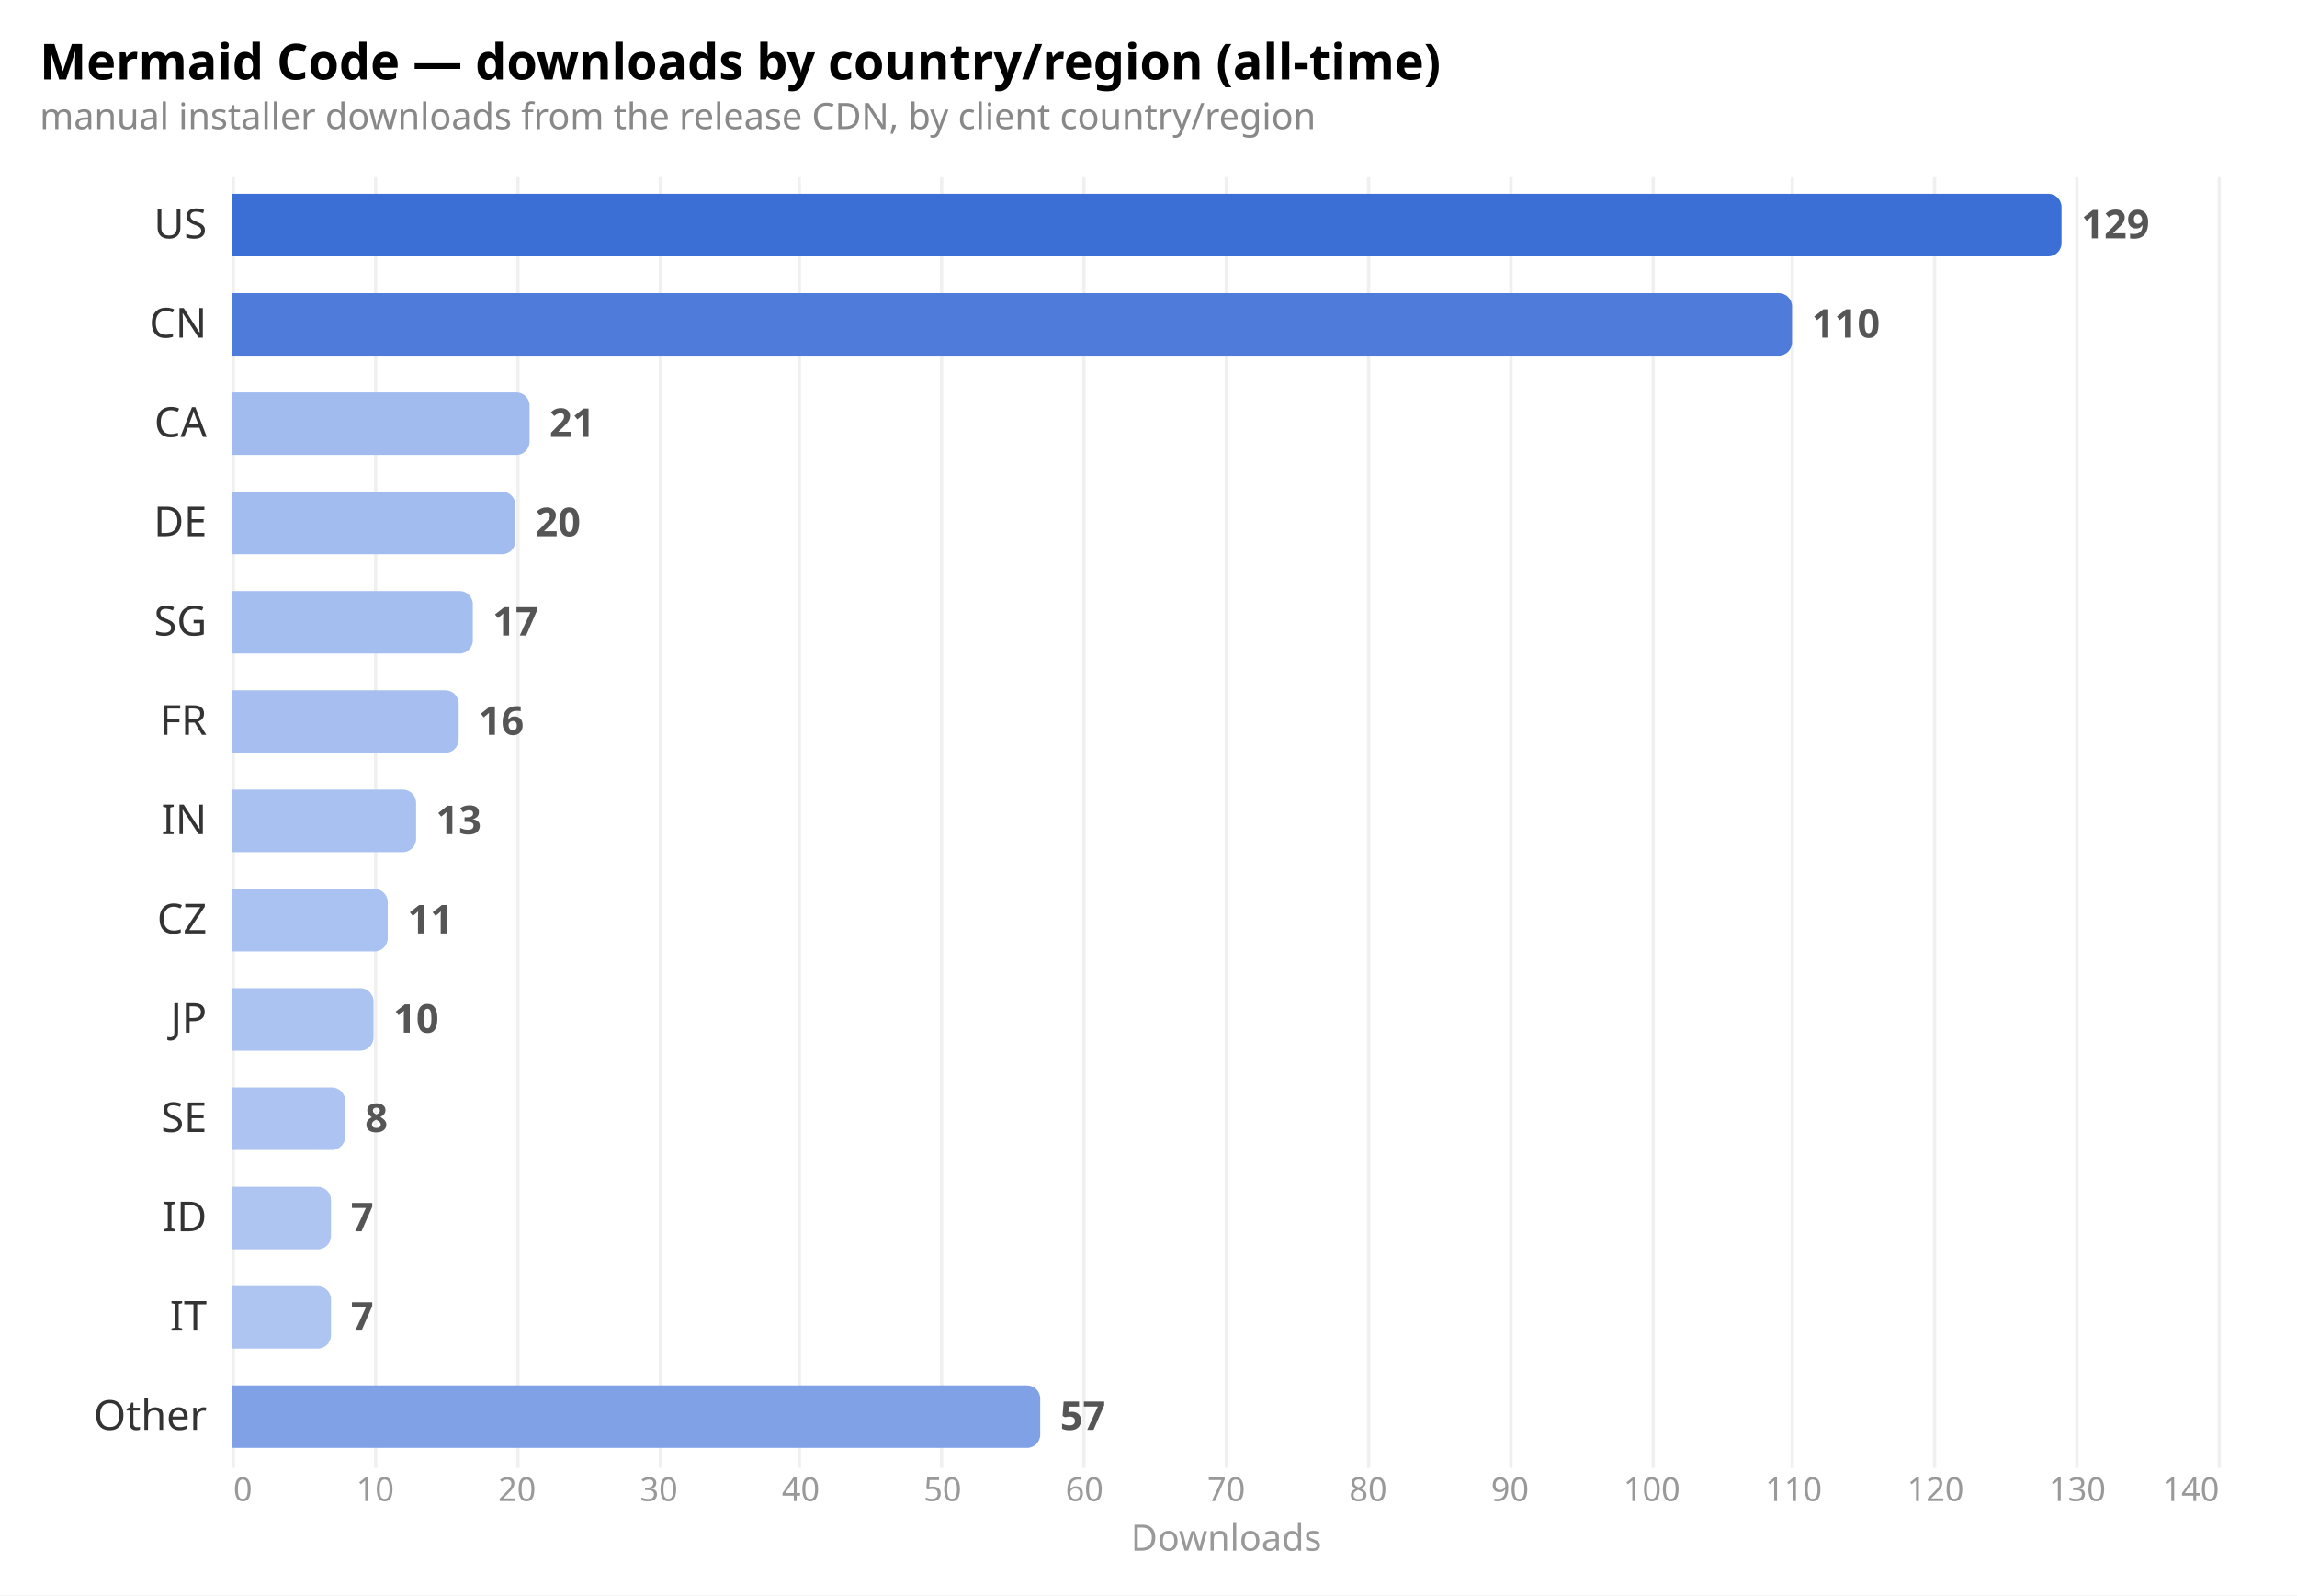
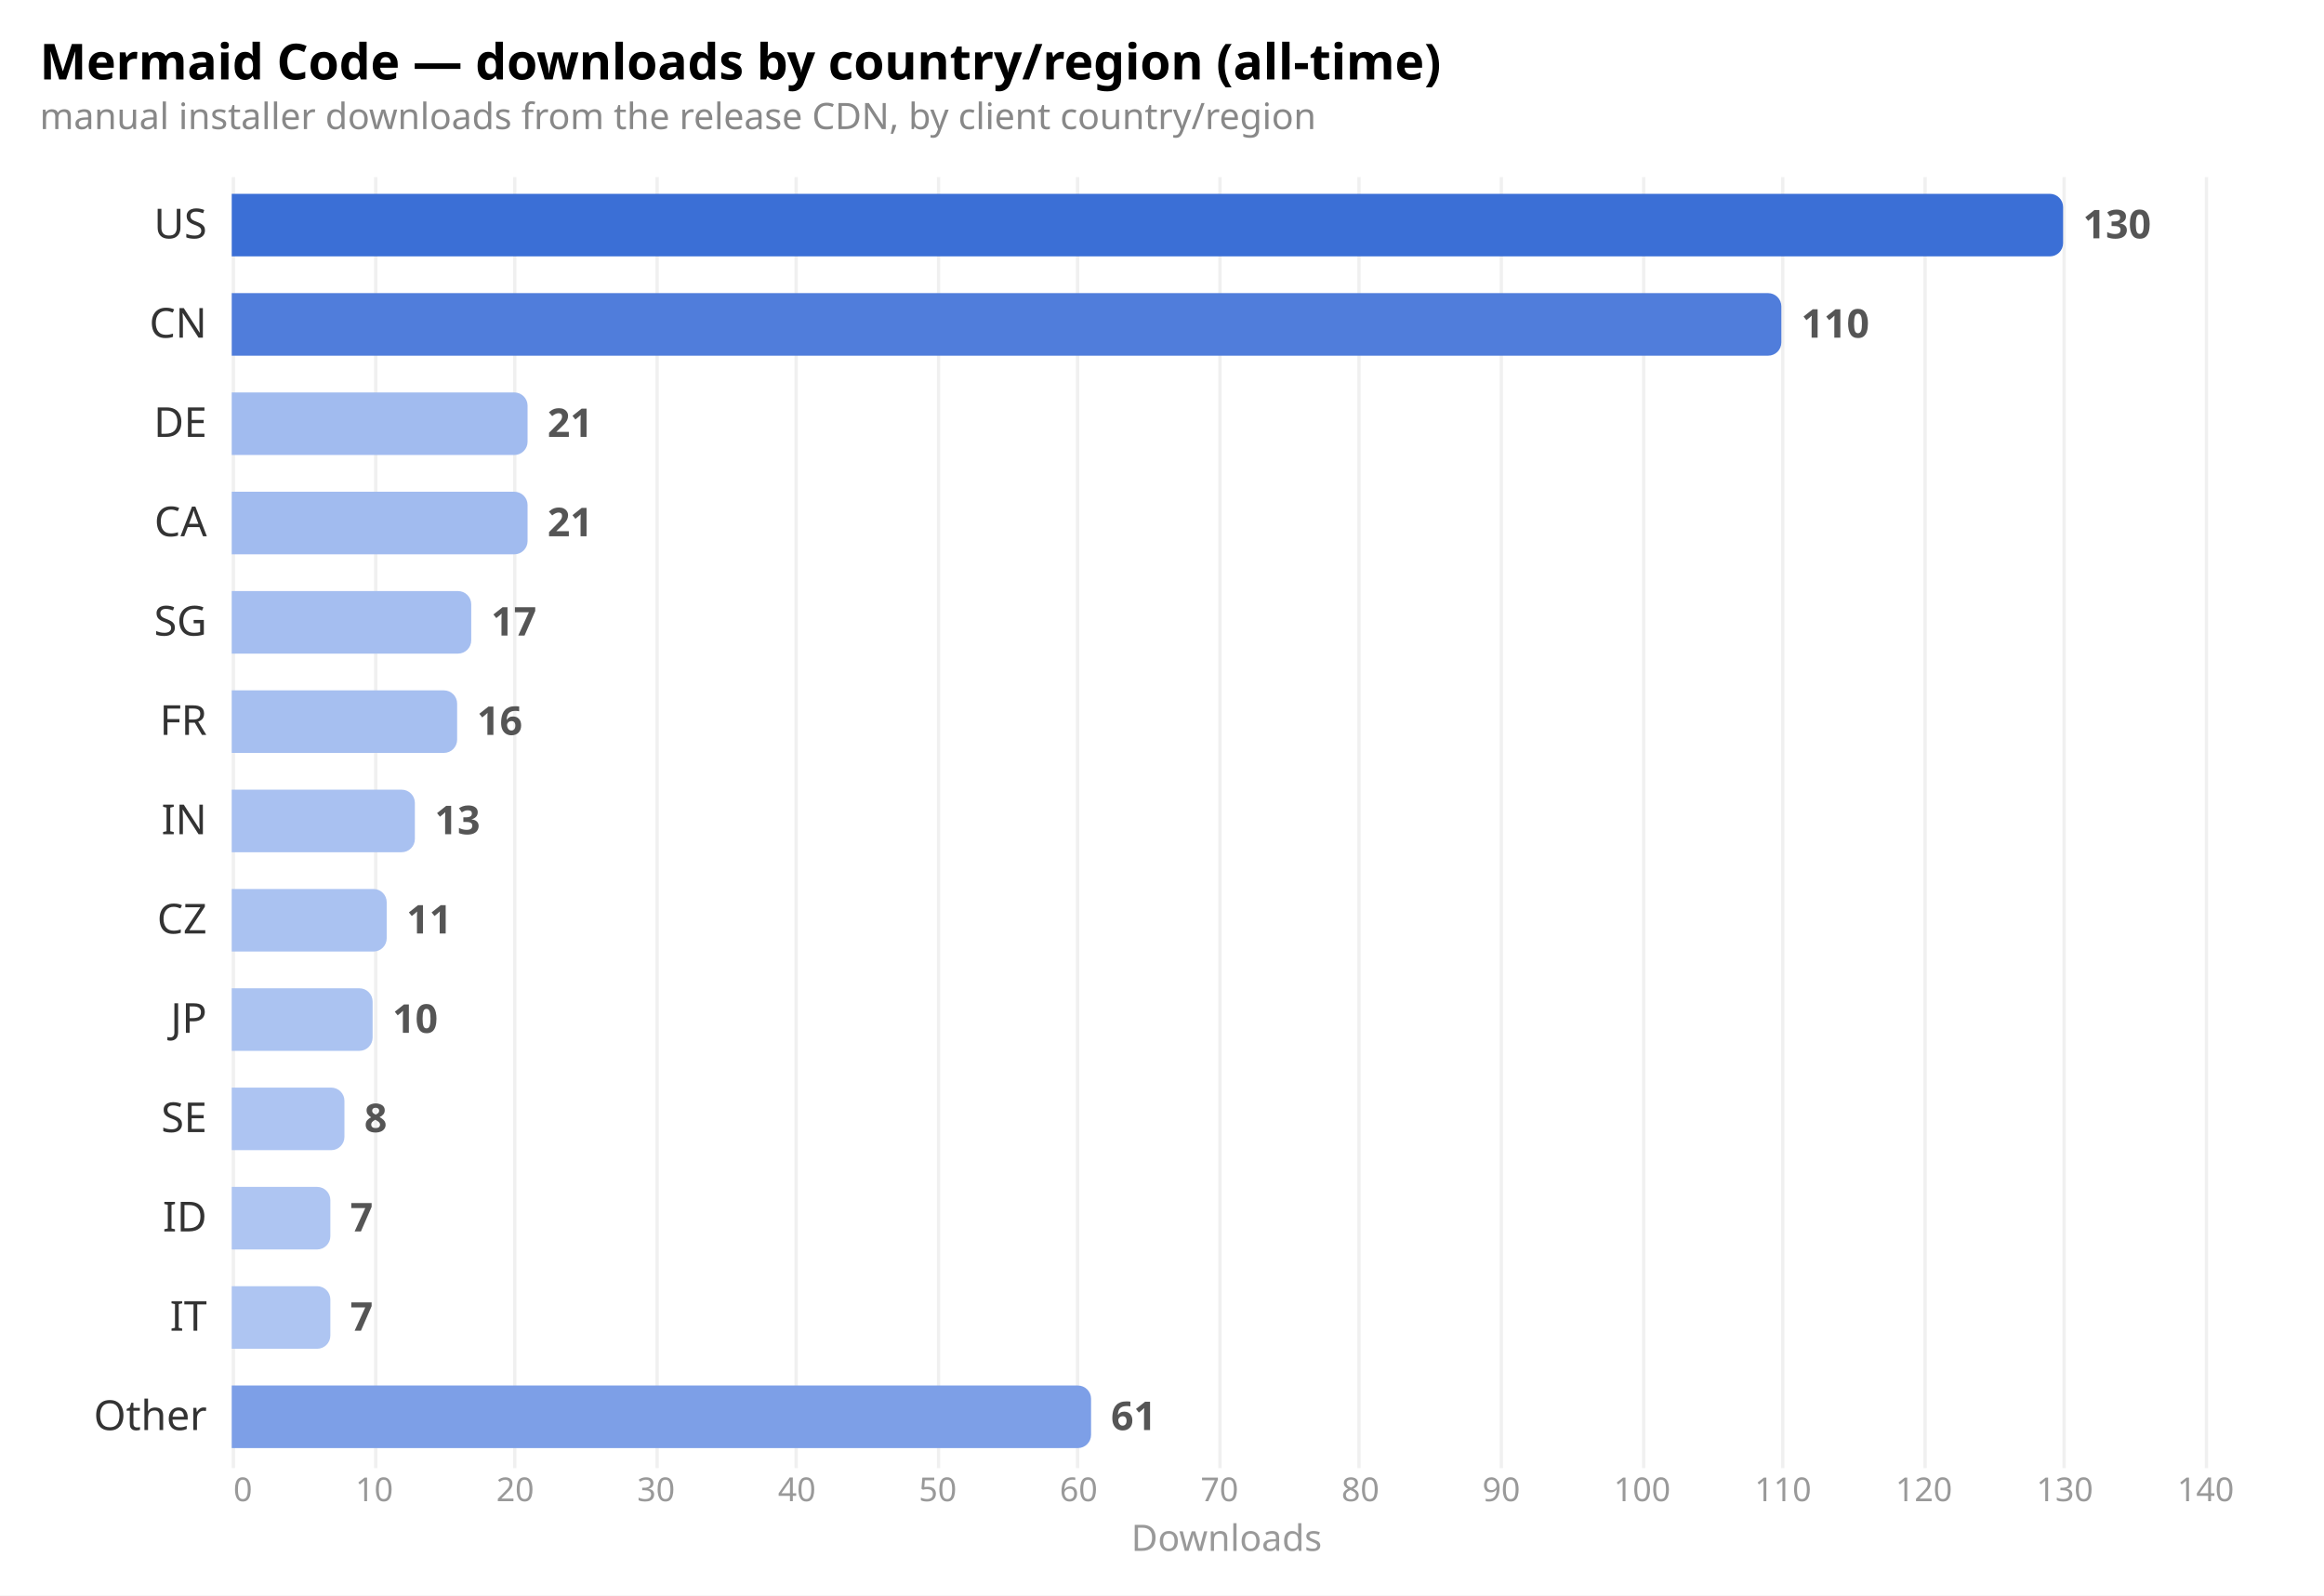
- <svg xmlns="http://www.w3.org/2000/svg" version="1.1" class="marks" width="694" height="482" viewBox="0 0 694 482">
-   <rect width="694" height="482" fill="white" />
+ <svg xmlns="http://www.w3.org/2000/svg" version="1.1" class="marks" width="702" height="482" viewBox="0 0 702 482">
+   <rect width="702" height="482" fill="white" />
  <g fill="none" stroke-miterlimit="4" transform="translate(70,53)">
    <g class="mark-group role-frame root" role="graphics-object" aria-roledescription="group mark container">
      <g transform="translate(0,0)">
        <path class="background" aria-hidden="true" d="M0,0h600v390h-600Z" />
        <g>
          <g class="mark-group role-axis" aria-hidden="true">
            <g transform="translate(0.5,390.5)">
              <path class="background" aria-hidden="true" d="M0,0h0v0h0Z" pointer-events="none" />
              <g>
                <g class="mark-rule role-axis-grid" pointer-events="none">
                  <line transform="translate(0,0)" x2="0" y2="-390" stroke="#f0f0f0" stroke-width="1" opacity="1" />
                  <line transform="translate(43,0)" x2="0" y2="-390" stroke="#f0f0f0" stroke-width="1" opacity="1" />
-                   <line transform="translate(86,0)" x2="0" y2="-390" stroke="#f0f0f0" stroke-width="1" opacity="1" />
-                   <line transform="translate(129,0)" x2="0" y2="-390" stroke="#f0f0f0" stroke-width="1" opacity="1" />
-                   <line transform="translate(171,0)" x2="0" y2="-390" stroke="#f0f0f0" stroke-width="1" opacity="1" />
-                   <line transform="translate(214,0)" x2="0" y2="-390" stroke="#f0f0f0" stroke-width="1" opacity="1" />
-                   <line transform="translate(257,0)" x2="0" y2="-390" stroke="#f0f0f0" stroke-width="1" opacity="1" />
-                   <line transform="translate(300,0)" x2="0" y2="-390" stroke="#f0f0f0" stroke-width="1" opacity="1" />
-                   <line transform="translate(343,0)" x2="0" y2="-390" stroke="#f0f0f0" stroke-width="1" opacity="1" />
-                   <line transform="translate(386,0)" x2="0" y2="-390" stroke="#f0f0f0" stroke-width="1" opacity="1" />
-                   <line transform="translate(429,0)" x2="0" y2="-390" stroke="#f0f0f0" stroke-width="1" opacity="1" />
-                   <line transform="translate(471,0)" x2="0" y2="-390" stroke="#f0f0f0" stroke-width="1" opacity="1" />
-                   <line transform="translate(514,0)" x2="0" y2="-390" stroke="#f0f0f0" stroke-width="1" opacity="1" />
-                   <line transform="translate(557,0)" x2="0" y2="-390" stroke="#f0f0f0" stroke-width="1" opacity="1" />
-                   <line transform="translate(600,0)" x2="0" y2="-390" stroke="#f0f0f0" stroke-width="1" opacity="1" />
+                   <line transform="translate(85,0)" x2="0" y2="-390" stroke="#f0f0f0" stroke-width="1" opacity="1" />
+                   <line transform="translate(128,0)" x2="0" y2="-390" stroke="#f0f0f0" stroke-width="1" opacity="1" />
+                   <line transform="translate(170,0)" x2="0" y2="-390" stroke="#f0f0f0" stroke-width="1" opacity="1" />
+                   <line transform="translate(213,0)" x2="0" y2="-390" stroke="#f0f0f0" stroke-width="1" opacity="1" />
+                   <line transform="translate(255,0)" x2="0" y2="-390" stroke="#f0f0f0" stroke-width="1" opacity="1" />
+                   <line transform="translate(298,0)" x2="0" y2="-390" stroke="#f0f0f0" stroke-width="1" opacity="1" />
+                   <line transform="translate(340,0)" x2="0" y2="-390" stroke="#f0f0f0" stroke-width="1" opacity="1" />
+                   <line transform="translate(383,0)" x2="0" y2="-390" stroke="#f0f0f0" stroke-width="1" opacity="1" />
+                   <line transform="translate(426,0)" x2="0" y2="-390" stroke="#f0f0f0" stroke-width="1" opacity="1" />
+                   <line transform="translate(468,0)" x2="0" y2="-390" stroke="#f0f0f0" stroke-width="1" opacity="1" />
+                   <line transform="translate(511,0)" x2="0" y2="-390" stroke="#f0f0f0" stroke-width="1" opacity="1" />
+                   <line transform="translate(553,0)" x2="0" y2="-390" stroke="#f0f0f0" stroke-width="1" opacity="1" />
+                   <line transform="translate(596,0)" x2="0" y2="-390" stroke="#f0f0f0" stroke-width="1" opacity="1" />
                </g>
              </g>
              <path class="foreground" aria-hidden="true" d="" pointer-events="none" display="none" />
            </g>
          </g>
-           <g class="mark-group role-axis" role="graphics-symbol" aria-roledescription="axis" aria-label="X-axis titled 'Downloads' for a linear scale with values from 0 to 140">
+           <g class="mark-group role-axis" role="graphics-symbol" aria-roledescription="axis" aria-label="X-axis titled 'Downloads' for a linear scale with values from 0 to 141">
            <g transform="translate(0.5,390.5)">
              <path class="background" aria-hidden="true" d="M0,0h0v0h0Z" pointer-events="none" />
              <g>
                <g class="mark-text role-axis-label" pointer-events="none">
                  <text text-anchor="start" transform="translate(0,10)" font-family="sans-serif" font-size="10px" fill="#999" opacity="1">0</text>
-                   <text text-anchor="middle" transform="translate(42.85714,10)" font-family="sans-serif" font-size="10px" fill="#999" opacity="1">10</text>
-                   <text text-anchor="middle" transform="translate(85.71429,10)" font-family="sans-serif" font-size="10px" fill="#999" opacity="1">20</text>
-                   <text text-anchor="middle" transform="translate(128.5714,10)" font-family="sans-serif" font-size="10px" fill="#999" opacity="1">30</text>
-                   <text text-anchor="middle" transform="translate(171.4286,10)" font-family="sans-serif" font-size="10px" fill="#999" opacity="1">40</text>
-                   <text text-anchor="middle" transform="translate(214.2857,10)" font-family="sans-serif" font-size="10px" fill="#999" opacity="1">50</text>
-                   <text text-anchor="middle" transform="translate(257.1429,10)" font-family="sans-serif" font-size="10px" fill="#999" opacity="1">60</text>
-                   <text text-anchor="middle" transform="translate(300,10)" font-family="sans-serif" font-size="10px" fill="#999" opacity="1">70</text>
-                   <text text-anchor="middle" transform="translate(342.8571,10)" font-family="sans-serif" font-size="10px" fill="#999" opacity="1">80</text>
-                   <text text-anchor="middle" transform="translate(385.7143,10)" font-family="sans-serif" font-size="10px" fill="#999" opacity="1">90</text>
-                   <text text-anchor="middle" transform="translate(428.5714,10)" font-family="sans-serif" font-size="10px" fill="#999" opacity="1">100</text>
-                   <text text-anchor="middle" transform="translate(471.4286,10)" font-family="sans-serif" font-size="10px" fill="#999" opacity="1">110</text>
-                   <text text-anchor="middle" transform="translate(514.2857,10)" font-family="sans-serif" font-size="10px" fill="#999" opacity="1">120</text>
-                   <text text-anchor="middle" transform="translate(557.1429,10)" font-family="sans-serif" font-size="10px" fill="#999" opacity="1">130</text>
-                   <text text-anchor="end" transform="translate(600,10)" font-family="sans-serif" font-size="10px" fill="#999" opacity="1">140</text>
+                   <text text-anchor="middle" transform="translate(42.55319,10)" font-family="sans-serif" font-size="10px" fill="#999" opacity="1">10</text>
+                   <text text-anchor="middle" transform="translate(85.10638,10)" font-family="sans-serif" font-size="10px" fill="#999" opacity="1">20</text>
+                   <text text-anchor="middle" transform="translate(127.6596,10)" font-family="sans-serif" font-size="10px" fill="#999" opacity="1">30</text>
+                   <text text-anchor="middle" transform="translate(170.2128,10)" font-family="sans-serif" font-size="10px" fill="#999" opacity="1">40</text>
+                   <text text-anchor="middle" transform="translate(212.766,10)" font-family="sans-serif" font-size="10px" fill="#999" opacity="1">50</text>
+                   <text text-anchor="middle" transform="translate(255.3191,10)" font-family="sans-serif" font-size="10px" fill="#999" opacity="1">60</text>
+                   <text text-anchor="middle" transform="translate(297.8723,10)" font-family="sans-serif" font-size="10px" fill="#999" opacity="1">70</text>
+                   <text text-anchor="middle" transform="translate(340.4255,10)" font-family="sans-serif" font-size="10px" fill="#999" opacity="1">80</text>
+                   <text text-anchor="middle" transform="translate(382.9787,10)" font-family="sans-serif" font-size="10px" fill="#999" opacity="1">90</text>
+                   <text text-anchor="middle" transform="translate(425.5319,10)" font-family="sans-serif" font-size="10px" fill="#999" opacity="1">100</text>
+                   <text text-anchor="middle" transform="translate(468.0851,10)" font-family="sans-serif" font-size="10px" fill="#999" opacity="1">110</text>
+                   <text text-anchor="middle" transform="translate(510.6383,10)" font-family="sans-serif" font-size="10px" fill="#999" opacity="1">120</text>
+                   <text text-anchor="middle" transform="translate(553.1915,10)" font-family="sans-serif" font-size="10px" fill="#999" opacity="1">130</text>
+                   <text text-anchor="middle" transform="translate(595.7447,10)" font-family="sans-serif" font-size="10px" fill="#999" opacity="1">140</text>
                </g>
                <g class="mark-text role-axis-title" pointer-events="none">
                  <text text-anchor="middle" transform="translate(300,25)" font-family="sans-serif" font-size="11px" font-weight="500" fill="#999" opacity="1">Downloads</text>
                </g>
              </g>
              <path class="foreground" aria-hidden="true" d="" pointer-events="none" display="none" />
            </g>
          </g>
-           <g class="mark-group role-axis" role="graphics-symbol" aria-roledescription="axis" aria-label="Y-axis for a discrete scale with 13 values: US, CN, CA, DE, SG, ending with Other">
+           <g class="mark-group role-axis" role="graphics-symbol" aria-roledescription="axis" aria-label="Y-axis for a discrete scale with 13 values: US, CN, DE, CA, SG, ending with Other">
            <g transform="translate(0.5,0.5)">
              <path class="background" aria-hidden="true" d="M0,0h0v0h0Z" pointer-events="none" />
              <g>
                <g class="mark-text role-axis-label" pointer-events="none">
                  <text text-anchor="end" transform="translate(-8,18.5)" font-family="sans-serif" font-size="12.5px" font-weight="500" fill="#333" opacity="1">US</text>
                  <text text-anchor="end" transform="translate(-8,48.5)" font-family="sans-serif" font-size="12.5px" font-weight="500" fill="#333" opacity="1">CN</text>
-                   <text text-anchor="end" transform="translate(-8,78.5)" font-family="sans-serif" font-size="12.5px" font-weight="500" fill="#333" opacity="1">CA</text>
-                   <text text-anchor="end" transform="translate(-8,108.5)" font-family="sans-serif" font-size="12.5px" font-weight="500" fill="#333" opacity="1">DE</text>
+                   <text text-anchor="end" transform="translate(-8,78.5)" font-family="sans-serif" font-size="12.5px" font-weight="500" fill="#333" opacity="1">DE</text>
+                   <text text-anchor="end" transform="translate(-8,108.5)" font-family="sans-serif" font-size="12.5px" font-weight="500" fill="#333" opacity="1">CA</text>
                  <text text-anchor="end" transform="translate(-8,138.5)" font-family="sans-serif" font-size="12.5px" font-weight="500" fill="#333" opacity="1">SG</text>
                  <text text-anchor="end" transform="translate(-8,168.5)" font-family="sans-serif" font-size="12.5px" font-weight="500" fill="#333" opacity="1">FR</text>
                  <text text-anchor="end" transform="translate(-8,198.5)" font-family="sans-serif" font-size="12.5px" font-weight="500" fill="#333" opacity="1">IN</text>
                  <text text-anchor="end" transform="translate(-8,228.5)" font-family="sans-serif" font-size="12.5px" font-weight="500" fill="#333" opacity="1">CZ</text>
                  <text text-anchor="end" transform="translate(-8,258.5)" font-family="sans-serif" font-size="12.5px" font-weight="500" fill="#333" opacity="1">JP</text>
                  <text text-anchor="end" transform="translate(-8,288.5)" font-family="sans-serif" font-size="12.5px" font-weight="500" fill="#333" opacity="1">SE</text>
                  <text text-anchor="end" transform="translate(-8,318.5)" font-family="sans-serif" font-size="12.5px" font-weight="500" fill="#333" opacity="1">ID</text>
                  <text text-anchor="end" transform="translate(-8,348.5)" font-family="sans-serif" font-size="12.5px" font-weight="500" fill="#333" opacity="1">IT</text>
                  <text text-anchor="end" transform="translate(-8,378.5)" font-family="sans-serif" font-size="12.5px" font-weight="500" fill="#333" opacity="1">Other</text>
                </g>
              </g>
              <path class="foreground" aria-hidden="true" d="" pointer-events="none" display="none" />
            </g>
          </g>
          <g class="mark-group role-scope" role="graphics-object" aria-roledescription="group mark container">
            <g transform="translate(0,5.55)">
-               <path class="background" aria-hidden="true" d="M0,0L548.857,0C551.065,0,552.857,1.792,552.857,4L552.857,14.9C552.857,17.108,551.065,18.9,548.857,18.9L0,18.9C0,18.9,0,18.9,0,18.9L0,0C0,0,0,0,0,0Z" />
+               <path class="background" aria-hidden="true" d="M0,0L549.191,0C551.399,0,553.191,1.792,553.191,4L553.191,14.9C553.191,17.108,551.399,18.9,549.191,18.9L0,18.9C0,18.9,0,18.9,0,18.9L0,0C0,0,0,0,0,0Z" />
              <g clip-path="url(#clip1)">
                <g class="mark-group role-scope" role="graphics-object" aria-roledescription="group mark container">
                  <g transform="translate(0,0)">
                    <path class="background" aria-hidden="true" d="M0,0h0v18.9h0Z" />
                    <g>
                      <g class="mark-rect role-mark layer_0_marks" role="graphics-object" aria-roledescription="rect mark container">
-                         <path aria-label="Downloads: 129; country: US; downloads: 129" role="graphics-symbol" aria-roledescription="bar" d="M0,0h552.857v18.9h-552.857Z" fill="rgb(59, 111, 214)" />
+                         <path aria-label="Downloads: 130; country: US; downloads: 130" role="graphics-symbol" aria-roledescription="bar" d="M0,0h553.191v18.9h-553.191Z" fill="rgb(59, 111, 214)" />
                      </g>
                    </g>
                    <path class="foreground" aria-hidden="true" d="" display="none" />
                  </g>
                </g>
              </g>
              <path class="foreground" aria-hidden="true" d="" display="none" />
            </g>
            <g transform="translate(0,35.55)">
-               <path class="background" aria-hidden="true" d="M0,0L467.429,0C469.636,0,471.429,1.792,471.429,4L471.429,14.9C471.429,17.108,469.636,18.9,467.429,18.9L0,18.9C0,18.9,0,18.9,0,18.9L0,0C0,0,0,0,0,0Z" />
+               <path class="background" aria-hidden="true" d="M0,0L464.085,0C466.293,0,468.085,1.792,468.085,4L468.085,14.9C468.085,17.108,466.293,18.9,464.085,18.9L0,18.9C0,18.9,0,18.9,0,18.9L0,0C0,0,0,0,0,0Z" />
              <g clip-path="url(#clip2)">
                <g class="mark-group role-scope" role="graphics-object" aria-roledescription="group mark container">
                  <g transform="translate(0,0)">
                    <path class="background" aria-hidden="true" d="M0,0h0v18.9h0Z" />
                    <g>
                      <g class="mark-rect role-mark layer_0_marks" role="graphics-object" aria-roledescription="rect mark container">
-                         <path aria-label="Downloads: 110; country: CN; downloads: 110" role="graphics-symbol" aria-roledescription="bar" d="M0,0h471.429v18.9h-471.429Z" fill="rgb(79, 124, 219)" />
+                         <path aria-label="Downloads: 110; country: CN; downloads: 110" role="graphics-symbol" aria-roledescription="bar" d="M0,0h468.085v18.9h-468.085Z" fill="rgb(80, 125, 219)" />
                      </g>
                    </g>
                    <path class="foreground" aria-hidden="true" d="" display="none" />
                  </g>
                </g>
              </g>
              <path class="foreground" aria-hidden="true" d="" display="none" />
            </g>
            <g transform="translate(0,65.55)">
-               <path class="background" aria-hidden="true" d="M0,0L86,0C88.208,0,90,1.792,90,4L90,14.9C90,17.108,88.208,18.9,86,18.9L0,18.9C0,18.9,0,18.9,0,18.9L0,0C0,0,0,0,0,0Z" />
+               <path class="background" aria-hidden="true" d="M0,0L85.362,0C87.569,0,89.362,1.792,89.362,4L89.362,14.9C89.362,17.108,87.569,18.9,85.362,18.9L0,18.9C0,18.9,0,18.9,0,18.9L0,0C0,0,0,0,0,0Z" />
              <g clip-path="url(#clip3)">
                <g class="mark-group role-scope" role="graphics-object" aria-roledescription="group mark container">
                  <g transform="translate(0,0)">
                    <path class="background" aria-hidden="true" d="M0,0h0v18.9h0Z" />
                    <g>
                      <g class="mark-rect role-mark layer_0_marks" role="graphics-object" aria-roledescription="rect mark container">
-                         <path aria-label="Downloads: 21; country: CA; downloads: 21" role="graphics-symbol" aria-roledescription="bar" d="M0,0h90v18.9h-90Z" fill="rgb(161, 187, 239)" />
+                         <path aria-label="Downloads: 21; country: DE; downloads: 21" role="graphics-symbol" aria-roledescription="bar" d="M0,0h89.362v18.9h-89.362Z" fill="rgb(161, 187, 239)" />
                      </g>
                    </g>
                    <path class="foreground" aria-hidden="true" d="" display="none" />
                  </g>
                </g>
              </g>
              <path class="foreground" aria-hidden="true" d="" display="none" />
            </g>
            <g transform="translate(0,95.55)">
-               <path class="background" aria-hidden="true" d="M0,0L81.714,0C83.922,0,85.714,1.792,85.714,4L85.714,14.9C85.714,17.108,83.922,18.9,81.714,18.9L0,18.9C0,18.9,0,18.9,0,18.9L0,0C0,0,0,0,0,0Z" />
+               <path class="background" aria-hidden="true" d="M0,0L85.362,0C87.569,0,89.362,1.792,89.362,4L89.362,14.9C89.362,17.108,87.569,18.9,85.362,18.9L0,18.9C0,18.9,0,18.9,0,18.9L0,0C0,0,0,0,0,0Z" />
              <g clip-path="url(#clip4)">
                <g class="mark-group role-scope" role="graphics-object" aria-roledescription="group mark container">
                  <g transform="translate(0,0)">
                    <path class="background" aria-hidden="true" d="M0,0h0v18.9h0Z" />
                    <g>
                      <g class="mark-rect role-mark layer_0_marks" role="graphics-object" aria-roledescription="rect mark container">
-                         <path aria-label="Downloads: 20; country: DE; downloads: 20" role="graphics-symbol" aria-roledescription="bar" d="M0,0h85.714v18.9h-85.714Z" fill="rgb(162, 188, 239)" />
+                         <path aria-label="Downloads: 21; country: CA; downloads: 21" role="graphics-symbol" aria-roledescription="bar" d="M0,0h89.362v18.9h-89.362Z" fill="rgb(161, 187, 239)" />
                      </g>
                    </g>
                    <path class="foreground" aria-hidden="true" d="" display="none" />
                  </g>
                </g>
              </g>
              <path class="foreground" aria-hidden="true" d="" display="none" />
            </g>
            <g transform="translate(0,125.55)">
-               <path class="background" aria-hidden="true" d="M0,0L68.857,0C71.065,0,72.857,1.792,72.857,4L72.857,14.9C72.857,17.108,71.065,18.9,68.857,18.9L0,18.9C0,18.9,0,18.9,0,18.9L0,0C0,0,0,0,0,0Z" />
+               <path class="background" aria-hidden="true" d="M0,0L68.34,0C70.548,0,72.34,1.792,72.34,4L72.34,14.9C72.34,17.108,70.548,18.9,68.34,18.9L0,18.9C0,18.9,0,18.9,0,18.9L0,0C0,0,0,0,0,0Z" />
              <g clip-path="url(#clip5)">
                <g class="mark-group role-scope" role="graphics-object" aria-roledescription="group mark container">
                  <g transform="translate(0,0)">
                    <path class="background" aria-hidden="true" d="M0,0h0v18.9h0Z" />
                    <g>
                      <g class="mark-rect role-mark layer_0_marks" role="graphics-object" aria-roledescription="rect mark container">
-                         <path aria-label="Downloads: 17; country: SG; downloads: 17" role="graphics-symbol" aria-roledescription="bar" d="M0,0h72.857v18.9h-72.857Z" fill="rgb(165, 190, 240)" />
+                         <path aria-label="Downloads: 17; country: SG; downloads: 17" role="graphics-symbol" aria-roledescription="bar" d="M0,0h72.34v18.9h-72.34Z" fill="rgb(165, 190, 240)" />
                      </g>
                    </g>
                    <path class="foreground" aria-hidden="true" d="" display="none" />
                  </g>
                </g>
              </g>
              <path class="foreground" aria-hidden="true" d="" display="none" />
            </g>
            <g transform="translate(0,155.55)">
-               <path class="background" aria-hidden="true" d="M0,0L64.571,0C66.779,0,68.571,1.792,68.571,4L68.571,14.9C68.571,17.108,66.779,18.9,64.571,18.9L0,18.9C0,18.9,0,18.9,0,18.9L0,0C0,0,0,0,0,0Z" />
+               <path class="background" aria-hidden="true" d="M0,0L64.085,0C66.293,0,68.085,1.792,68.085,4L68.085,14.9C68.085,17.108,66.293,18.9,64.085,18.9L0,18.9C0,18.9,0,18.9,0,18.9L0,0C0,0,0,0,0,0Z" />
              <g clip-path="url(#clip6)">
                <g class="mark-group role-scope" role="graphics-object" aria-roledescription="group mark container">
                  <g transform="translate(0,0)">
                    <path class="background" aria-hidden="true" d="M0,0h0v18.9h0Z" />
                    <g>
                      <g class="mark-rect role-mark layer_0_marks" role="graphics-object" aria-roledescription="rect mark container">
-                         <path aria-label="Downloads: 16; country: FR; downloads: 16" role="graphics-symbol" aria-roledescription="bar" d="M0,0h68.571v18.9h-68.571Z" fill="rgb(166, 191, 240)" />
+                         <path aria-label="Downloads: 16; country: FR; downloads: 16" role="graphics-symbol" aria-roledescription="bar" d="M0,0h68.085v18.9h-68.085Z" fill="rgb(166, 191, 240)" />
                      </g>
                    </g>
                    <path class="foreground" aria-hidden="true" d="" display="none" />
                  </g>
                </g>
              </g>
              <path class="foreground" aria-hidden="true" d="" display="none" />
            </g>
            <g transform="translate(0,185.55)">
-               <path class="background" aria-hidden="true" d="M0,0L51.714,0C53.922,0,55.714,1.792,55.714,4L55.714,14.9C55.714,17.108,53.922,18.9,51.714,18.9L0,18.9C0,18.9,0,18.9,0,18.9L0,0C0,0,0,0,0,0Z" />
+               <path class="background" aria-hidden="true" d="M0,0L51.319,0C53.527,0,55.319,1.792,55.319,4L55.319,14.9C55.319,17.108,53.527,18.9,51.319,18.9L0,18.9C0,18.9,0,18.9,0,18.9L0,0C0,0,0,0,0,0Z" />
              <g clip-path="url(#clip7)">
                <g class="mark-group role-scope" role="graphics-object" aria-roledescription="group mark container">
                  <g transform="translate(0,0)">
                    <path class="background" aria-hidden="true" d="M0,0h0v18.9h0Z" />
                    <g>
                      <g class="mark-rect role-mark layer_0_marks" role="graphics-object" aria-roledescription="rect mark container">
-                         <path aria-label="Downloads: 13; country: IN; downloads: 13" role="graphics-symbol" aria-roledescription="bar" d="M0,0h55.714v18.9h-55.714Z" fill="rgb(168, 193, 241)" />
+                         <path aria-label="Downloads: 13; country: IN; downloads: 13" role="graphics-symbol" aria-roledescription="bar" d="M0,0h55.319v18.9h-55.319Z" fill="rgb(169, 193, 241)" />
                      </g>
                    </g>
                    <path class="foreground" aria-hidden="true" d="" display="none" />
                  </g>
                </g>
              </g>
              <path class="foreground" aria-hidden="true" d="" display="none" />
            </g>
            <g transform="translate(0,215.55)">
-               <path class="background" aria-hidden="true" d="M0,0L43.143,0C45.351,0,47.143,1.792,47.143,4L47.143,14.9C47.143,17.108,45.351,18.9,43.143,18.9L0,18.9C0,18.9,0,18.9,0,18.9L0,0C0,0,0,0,0,0Z" />
+               <path class="background" aria-hidden="true" d="M0,0L42.809,0C45.016,0,46.809,1.792,46.809,4L46.809,14.9C46.809,17.108,45.016,18.9,42.809,18.9L0,18.9C0,18.9,0,18.9,0,18.9L0,0C0,0,0,0,0,0Z" />
              <g clip-path="url(#clip8)">
                <g class="mark-group role-scope" role="graphics-object" aria-roledescription="group mark container">
                  <g transform="translate(0,0)">
                    <path class="background" aria-hidden="true" d="M0,0h0v18.9h0Z" />
                    <g>
                      <g class="mark-rect role-mark layer_0_marks" role="graphics-object" aria-roledescription="rect mark container">
-                         <path aria-label="Downloads: 11; country: CZ; downloads: 11" role="graphics-symbol" aria-roledescription="bar" d="M0,0h47.143v18.9h-47.143Z" fill="rgb(170, 194, 241)" />
+                         <path aria-label="Downloads: 11; country: CZ; downloads: 11" role="graphics-symbol" aria-roledescription="bar" d="M0,0h46.809v18.9h-46.809Z" fill="rgb(170, 194, 241)" />
                      </g>
                    </g>
                    <path class="foreground" aria-hidden="true" d="" display="none" />
                  </g>
                </g>
              </g>
              <path class="foreground" aria-hidden="true" d="" display="none" />
            </g>
            <g transform="translate(0,245.55)">
-               <path class="background" aria-hidden="true" d="M0,0L38.857,0C41.065,0,42.857,1.792,42.857,4L42.857,14.9C42.857,17.108,41.065,18.9,38.857,18.9L0,18.9C0,18.9,0,18.9,0,18.9L0,0C0,0,0,0,0,0Z" />
+               <path class="background" aria-hidden="true" d="M0,0L38.553,0C40.761,0,42.553,1.792,42.553,4L42.553,14.9C42.553,17.108,40.761,18.9,38.553,18.9L0,18.9C0,18.9,0,18.9,0,18.9L0,0C0,0,0,0,0,0Z" />
              <g clip-path="url(#clip9)">
                <g class="mark-group role-scope" role="graphics-object" aria-roledescription="group mark container">
                  <g transform="translate(0,0)">
                    <path class="background" aria-hidden="true" d="M0,0h0v18.9h0Z" />
                    <g>
                      <g class="mark-rect role-mark layer_0_marks" role="graphics-object" aria-roledescription="rect mark container">
-                         <path aria-label="Downloads: 10; country: JP; downloads: 10" role="graphics-symbol" aria-roledescription="bar" d="M0,0h42.857v18.9h-42.857Z" fill="rgb(171, 195, 241)" />
+                         <path aria-label="Downloads: 10; country: JP; downloads: 10" role="graphics-symbol" aria-roledescription="bar" d="M0,0h42.553v18.9h-42.553Z" fill="rgb(171, 195, 241)" />
                      </g>
                    </g>
                    <path class="foreground" aria-hidden="true" d="" display="none" />
                  </g>
                </g>
              </g>
              <path class="foreground" aria-hidden="true" d="" display="none" />
            </g>
            <g transform="translate(0,275.55)">
-               <path class="background" aria-hidden="true" d="M0,0L30.286,0C32.493,0,34.286,1.792,34.286,4L34.286,14.9C34.286,17.108,32.493,18.9,30.286,18.9L0,18.9C0,18.9,0,18.9,0,18.9L0,0C0,0,0,0,0,0Z" />
+               <path class="background" aria-hidden="true" d="M0,0L30.043,0C32.25,0,34.043,1.792,34.043,4L34.043,14.9C34.043,17.108,32.25,18.9,30.043,18.9L0,18.9C0,18.9,0,18.9,0,18.9L0,0C0,0,0,0,0,0Z" />
              <g clip-path="url(#clip10)">
                <g class="mark-group role-scope" role="graphics-object" aria-roledescription="group mark container">
                  <g transform="translate(0,0)">
                    <path class="background" aria-hidden="true" d="M0,0h0v18.9h0Z" />
                    <g>
                      <g class="mark-rect role-mark layer_0_marks" role="graphics-object" aria-roledescription="rect mark container">
-                         <path aria-label="Downloads: 8; country: SE; downloads: 8" role="graphics-symbol" aria-roledescription="bar" d="M0,0h34.286v18.9h-34.286Z" fill="rgb(173, 196, 242)" />
+                         <path aria-label="Downloads: 8; country: SE; downloads: 8" role="graphics-symbol" aria-roledescription="bar" d="M0,0h34.043v18.9h-34.043Z" fill="rgb(173, 196, 242)" />
                      </g>
                    </g>
                    <path class="foreground" aria-hidden="true" d="" display="none" />
                  </g>
                </g>
              </g>
              <path class="foreground" aria-hidden="true" d="" display="none" />
            </g>
            <g transform="translate(0,305.55)">
-               <path class="background" aria-hidden="true" d="M0,0L26,0C28.208,0,30,1.792,30,4L30,14.9C30,17.108,28.208,18.9,26,18.9L0,18.9C0,18.9,0,18.9,0,18.9L0,0C0,0,0,0,0,0Z" />
+               <path class="background" aria-hidden="true" d="M0,0L25.787,0C27.995,0,29.787,1.792,29.787,4L29.787,14.9C29.787,17.108,27.995,18.9,25.787,18.9L0,18.9C0,18.9,0,18.9,0,18.9L0,0C0,0,0,0,0,0Z" />
              <g clip-path="url(#clip11)">
                <g class="mark-group role-scope" role="graphics-object" aria-roledescription="group mark container">
                  <g transform="translate(0,0)">
                    <path class="background" aria-hidden="true" d="M0,0h0v18.9h0Z" />
                    <g>
                      <g class="mark-rect role-mark layer_0_marks" role="graphics-object" aria-roledescription="rect mark container">
-                         <path aria-label="Downloads: 7; country: ID; downloads: 7" role="graphics-symbol" aria-roledescription="bar" d="M0,0h30v18.9h-30Z" fill="rgb(174, 197, 242)" />
+                         <path aria-label="Downloads: 7; country: ID; downloads: 7" role="graphics-symbol" aria-roledescription="bar" d="M0,0h29.787v18.9h-29.787Z" fill="rgb(174, 197, 242)" />
                      </g>
                    </g>
                    <path class="foreground" aria-hidden="true" d="" display="none" />
                  </g>
                </g>
              </g>
              <path class="foreground" aria-hidden="true" d="" display="none" />
            </g>
            <g transform="translate(0,335.55)">
-               <path class="background" aria-hidden="true" d="M0,0L26,0C28.208,0,30,1.792,30,4L30,14.9C30,17.108,28.208,18.9,26,18.9L0,18.9C0,18.9,0,18.9,0,18.9L0,0C0,0,0,0,0,0Z" />
+               <path class="background" aria-hidden="true" d="M0,0L25.787,0C27.995,0,29.787,1.792,29.787,4L29.787,14.9C29.787,17.108,27.995,18.9,25.787,18.9L0,18.9C0,18.9,0,18.9,0,18.9L0,0C0,0,0,0,0,0Z" />
              <g clip-path="url(#clip12)">
                <g class="mark-group role-scope" role="graphics-object" aria-roledescription="group mark container">
                  <g transform="translate(0,0)">
                    <path class="background" aria-hidden="true" d="M0,0h0v18.9h0Z" />
                    <g>
                      <g class="mark-rect role-mark layer_0_marks" role="graphics-object" aria-roledescription="rect mark container">
-                         <path aria-label="Downloads: 7; country: IT; downloads: 7" role="graphics-symbol" aria-roledescription="bar" d="M0,0h30v18.9h-30Z" fill="rgb(174, 197, 242)" />
+                         <path aria-label="Downloads: 7; country: IT; downloads: 7" role="graphics-symbol" aria-roledescription="bar" d="M0,0h29.787v18.9h-29.787Z" fill="rgb(174, 197, 242)" />
                      </g>
                    </g>
                    <path class="foreground" aria-hidden="true" d="" display="none" />
                  </g>
                </g>
              </g>
              <path class="foreground" aria-hidden="true" d="" display="none" />
            </g>
            <g transform="translate(0,365.55)">
-               <path class="background" aria-hidden="true" d="M0,0L240.286,0C242.493,0,244.286,1.792,244.286,4L244.286,14.9C244.286,17.108,242.493,18.9,240.286,18.9L0,18.9C0,18.9,0,18.9,0,18.9L0,0C0,0,0,0,0,0Z" />
+               <path class="background" aria-hidden="true" d="M0,0L255.574,0C257.782,0,259.574,1.792,259.574,4L259.574,14.9C259.574,17.108,257.782,18.9,255.574,18.9L0,18.9C0,18.9,0,18.9,0,18.9L0,0C0,0,0,0,0,0Z" />
              <g clip-path="url(#clip13)">
                <g class="mark-group role-scope" role="graphics-object" aria-roledescription="group mark container">
                  <g transform="translate(0,0)">
                    <path class="background" aria-hidden="true" d="M0,0h0v18.9h0Z" />
                    <g>
                      <g class="mark-rect role-mark layer_0_marks" role="graphics-object" aria-roledescription="rect mark container">
-                         <path aria-label="Downloads: 57; country: Other; downloads: 57" role="graphics-symbol" aria-roledescription="bar" d="M0,0h244.286v18.9h-244.286Z" fill="rgb(129, 161, 231)" />
+                         <path aria-label="Downloads: 61; country: Other; downloads: 61" role="graphics-symbol" aria-roledescription="bar" d="M0,0h259.574v18.9h-259.574Z" fill="rgb(125, 159, 231)" />
                      </g>
                    </g>
                    <path class="foreground" aria-hidden="true" d="" display="none" />
                  </g>
                </g>
              </g>
              <path class="foreground" aria-hidden="true" d="" display="none" />
            </g>
          </g>
          <g class="mark-text role-mark layer_1_marks" role="graphics-object" aria-roledescription="text mark container">
-             <text aria-label="Downloads: 129; country: US; downloads: 129" role="graphics-symbol" aria-roledescription="text mark" text-anchor="start" transform="translate(558.8571,19)" font-family="sans-serif" font-size="12px" font-weight="600" fill="#555">129</text>
-             <text aria-label="Downloads: 110; country: CN; downloads: 110" role="graphics-symbol" aria-roledescription="text mark" text-anchor="start" transform="translate(477.4286,49)" font-family="sans-serif" font-size="12px" font-weight="600" fill="#555">110</text>
-             <text aria-label="Downloads: 21; country: CA; downloads: 21" role="graphics-symbol" aria-roledescription="text mark" text-anchor="start" transform="translate(96,79)" font-family="sans-serif" font-size="12px" font-weight="600" fill="#555">21</text>
-             <text aria-label="Downloads: 20; country: DE; downloads: 20" role="graphics-symbol" aria-roledescription="text mark" text-anchor="start" transform="translate(91.71429,109)" font-family="sans-serif" font-size="12px" font-weight="600" fill="#555">20</text>
-             <text aria-label="Downloads: 17; country: SG; downloads: 17" role="graphics-symbol" aria-roledescription="text mark" text-anchor="start" transform="translate(78.85714,139)" font-family="sans-serif" font-size="12px" font-weight="600" fill="#555">17</text>
-             <text aria-label="Downloads: 16; country: FR; downloads: 16" role="graphics-symbol" aria-roledescription="text mark" text-anchor="start" transform="translate(74.57143,169)" font-family="sans-serif" font-size="12px" font-weight="600" fill="#555">16</text>
-             <text aria-label="Downloads: 13; country: IN; downloads: 13" role="graphics-symbol" aria-roledescription="text mark" text-anchor="start" transform="translate(61.71429,199)" font-family="sans-serif" font-size="12px" font-weight="600" fill="#555">13</text>
-             <text aria-label="Downloads: 11; country: CZ; downloads: 11" role="graphics-symbol" aria-roledescription="text mark" text-anchor="start" transform="translate(53.14286,229)" font-family="sans-serif" font-size="12px" font-weight="600" fill="#555">11</text>
-             <text aria-label="Downloads: 10; country: JP; downloads: 10" role="graphics-symbol" aria-roledescription="text mark" text-anchor="start" transform="translate(48.85714,259)" font-family="sans-serif" font-size="12px" font-weight="600" fill="#555">10</text>
-             <text aria-label="Downloads: 8; country: SE; downloads: 8" role="graphics-symbol" aria-roledescription="text mark" text-anchor="start" transform="translate(40.28571,289)" font-family="sans-serif" font-size="12px" font-weight="600" fill="#555">8</text>
-             <text aria-label="Downloads: 7; country: ID; downloads: 7" role="graphics-symbol" aria-roledescription="text mark" text-anchor="start" transform="translate(36,319)" font-family="sans-serif" font-size="12px" font-weight="600" fill="#555">7</text>
-             <text aria-label="Downloads: 7; country: IT; downloads: 7" role="graphics-symbol" aria-roledescription="text mark" text-anchor="start" transform="translate(36,349)" font-family="sans-serif" font-size="12px" font-weight="600" fill="#555">7</text>
-             <text aria-label="Downloads: 57; country: Other; downloads: 57" role="graphics-symbol" aria-roledescription="text mark" text-anchor="start" transform="translate(250.2857,379)" font-family="sans-serif" font-size="12px" font-weight="600" fill="#555">57</text>
+             <text aria-label="Downloads: 130; country: US; downloads: 130" role="graphics-symbol" aria-roledescription="text mark" text-anchor="start" transform="translate(559.1915,19)" font-family="sans-serif" font-size="12px" font-weight="600" fill="#555">130</text>
+             <text aria-label="Downloads: 110; country: CN; downloads: 110" role="graphics-symbol" aria-roledescription="text mark" text-anchor="start" transform="translate(474.0851,49)" font-family="sans-serif" font-size="12px" font-weight="600" fill="#555">110</text>
+             <text aria-label="Downloads: 21; country: DE; downloads: 21" role="graphics-symbol" aria-roledescription="text mark" text-anchor="start" transform="translate(95.3617,79)" font-family="sans-serif" font-size="12px" font-weight="600" fill="#555">21</text>
+             <text aria-label="Downloads: 21; country: CA; downloads: 21" role="graphics-symbol" aria-roledescription="text mark" text-anchor="start" transform="translate(95.3617,109)" font-family="sans-serif" font-size="12px" font-weight="600" fill="#555">21</text>
+             <text aria-label="Downloads: 17; country: SG; downloads: 17" role="graphics-symbol" aria-roledescription="text mark" text-anchor="start" transform="translate(78.34043,139)" font-family="sans-serif" font-size="12px" font-weight="600" fill="#555">17</text>
+             <text aria-label="Downloads: 16; country: FR; downloads: 16" role="graphics-symbol" aria-roledescription="text mark" text-anchor="start" transform="translate(74.08511,169)" font-family="sans-serif" font-size="12px" font-weight="600" fill="#555">16</text>
+             <text aria-label="Downloads: 13; country: IN; downloads: 13" role="graphics-symbol" aria-roledescription="text mark" text-anchor="start" transform="translate(61.31915,199)" font-family="sans-serif" font-size="12px" font-weight="600" fill="#555">13</text>
+             <text aria-label="Downloads: 11; country: CZ; downloads: 11" role="graphics-symbol" aria-roledescription="text mark" text-anchor="start" transform="translate(52.80851,229)" font-family="sans-serif" font-size="12px" font-weight="600" fill="#555">11</text>
+             <text aria-label="Downloads: 10; country: JP; downloads: 10" role="graphics-symbol" aria-roledescription="text mark" text-anchor="start" transform="translate(48.55319,259)" font-family="sans-serif" font-size="12px" font-weight="600" fill="#555">10</text>
+             <text aria-label="Downloads: 8; country: SE; downloads: 8" role="graphics-symbol" aria-roledescription="text mark" text-anchor="start" transform="translate(40.04255,289)" font-family="sans-serif" font-size="12px" font-weight="600" fill="#555">8</text>
+             <text aria-label="Downloads: 7; country: ID; downloads: 7" role="graphics-symbol" aria-roledescription="text mark" text-anchor="start" transform="translate(35.78723,319)" font-family="sans-serif" font-size="12px" font-weight="600" fill="#555">7</text>
+             <text aria-label="Downloads: 7; country: IT; downloads: 7" role="graphics-symbol" aria-roledescription="text mark" text-anchor="start" transform="translate(35.78723,349)" font-family="sans-serif" font-size="12px" font-weight="600" fill="#555">7</text>
+             <text aria-label="Downloads: 61; country: Other; downloads: 61" role="graphics-symbol" aria-roledescription="text mark" text-anchor="start" transform="translate(265.5745,379)" font-family="sans-serif" font-size="12px" font-weight="600" fill="#555">61</text>
          </g>
          <g class="mark-group role-title">
            <g transform="translate(-58,-41)">
              <path class="background" aria-hidden="true" d="M0,0h0v0h0Z" pointer-events="none" />
              <g>
                <g class="mark-text role-title-text" role="graphics-symbol" aria-roledescription="title" aria-label="Title text 'Mermaid Code — downloads by country/region (all-time)'" pointer-events="none">
                  <text text-anchor="start" transform="translate(0,12)" font-family="sans-serif" font-size="15px" font-weight="600" fill="#000" opacity="1">Mermaid Code — downloads by country/region (all-time)</text>
                </g>
                <g class="mark-text role-title-subtitle" role="graphics-symbol" aria-roledescription="subtitle" aria-label="Subtitle text 'manual installer downloads from the release CDN, by client country/region'" pointer-events="none">
                  <text text-anchor="start" transform="translate(0,27)" font-family="sans-serif" font-size="11px" fill="#888" opacity="1">manual installer downloads from the release CDN, by client country/region</text>
                </g>
              </g>
              <path class="foreground" aria-hidden="true" d="" pointer-events="none" display="none" />
            </g>
          </g>
        </g>
        <path class="foreground" aria-hidden="true" d="" display="none" />
      </g>
    </g>
  </g>
  <defs>
    <clipPath id="clip1">
-       <path d="M0,0L548.857,0C551.065,0,552.857,1.792,552.857,4L552.857,14.9C552.857,17.108,551.065,18.9,548.857,18.9L0,18.9C0,18.9,0,18.9,0,18.9L0,0C0,0,0,0,0,0Z" />
+       <path d="M0,0L549.191,0C551.399,0,553.191,1.792,553.191,4L553.191,14.9C553.191,17.108,551.399,18.9,549.191,18.9L0,18.9C0,18.9,0,18.9,0,18.9L0,0C0,0,0,0,0,0Z" />
    </clipPath>
    <clipPath id="clip2">
-       <path d="M0,0L467.429,0C469.636,0,471.429,1.792,471.429,4L471.429,14.9C471.429,17.108,469.636,18.9,467.429,18.9L0,18.9C0,18.9,0,18.9,0,18.9L0,0C0,0,0,0,0,0Z" />
+       <path d="M0,0L464.085,0C466.293,0,468.085,1.792,468.085,4L468.085,14.9C468.085,17.108,466.293,18.9,464.085,18.9L0,18.9C0,18.9,0,18.9,0,18.9L0,0C0,0,0,0,0,0Z" />
    </clipPath>
    <clipPath id="clip3">
-       <path d="M0,0L86,0C88.208,0,90,1.792,90,4L90,14.9C90,17.108,88.208,18.9,86,18.9L0,18.9C0,18.9,0,18.9,0,18.9L0,0C0,0,0,0,0,0Z" />
+       <path d="M0,0L85.362,0C87.569,0,89.362,1.792,89.362,4L89.362,14.9C89.362,17.108,87.569,18.9,85.362,18.9L0,18.9C0,18.9,0,18.9,0,18.9L0,0C0,0,0,0,0,0Z" />
    </clipPath>
    <clipPath id="clip4">
-       <path d="M0,0L81.714,0C83.922,0,85.714,1.792,85.714,4L85.714,14.9C85.714,17.108,83.922,18.9,81.714,18.9L0,18.9C0,18.9,0,18.9,0,18.9L0,0C0,0,0,0,0,0Z" />
+       <path d="M0,0L85.362,0C87.569,0,89.362,1.792,89.362,4L89.362,14.9C89.362,17.108,87.569,18.9,85.362,18.9L0,18.9C0,18.9,0,18.9,0,18.9L0,0C0,0,0,0,0,0Z" />
    </clipPath>
    <clipPath id="clip5">
-       <path d="M0,0L68.857,0C71.065,0,72.857,1.792,72.857,4L72.857,14.9C72.857,17.108,71.065,18.9,68.857,18.9L0,18.9C0,18.9,0,18.9,0,18.9L0,0C0,0,0,0,0,0Z" />
+       <path d="M0,0L68.34,0C70.548,0,72.34,1.792,72.34,4L72.34,14.9C72.34,17.108,70.548,18.9,68.34,18.9L0,18.9C0,18.9,0,18.9,0,18.9L0,0C0,0,0,0,0,0Z" />
    </clipPath>
    <clipPath id="clip6">
-       <path d="M0,0L64.571,0C66.779,0,68.571,1.792,68.571,4L68.571,14.9C68.571,17.108,66.779,18.9,64.571,18.9L0,18.9C0,18.9,0,18.9,0,18.9L0,0C0,0,0,0,0,0Z" />
+       <path d="M0,0L64.085,0C66.293,0,68.085,1.792,68.085,4L68.085,14.9C68.085,17.108,66.293,18.9,64.085,18.9L0,18.9C0,18.9,0,18.9,0,18.9L0,0C0,0,0,0,0,0Z" />
    </clipPath>
    <clipPath id="clip7">
-       <path d="M0,0L51.714,0C53.922,0,55.714,1.792,55.714,4L55.714,14.9C55.714,17.108,53.922,18.9,51.714,18.9L0,18.9C0,18.9,0,18.9,0,18.9L0,0C0,0,0,0,0,0Z" />
+       <path d="M0,0L51.319,0C53.527,0,55.319,1.792,55.319,4L55.319,14.9C55.319,17.108,53.527,18.9,51.319,18.9L0,18.9C0,18.9,0,18.9,0,18.9L0,0C0,0,0,0,0,0Z" />
    </clipPath>
    <clipPath id="clip8">
-       <path d="M0,0L43.143,0C45.351,0,47.143,1.792,47.143,4L47.143,14.9C47.143,17.108,45.351,18.9,43.143,18.9L0,18.9C0,18.9,0,18.9,0,18.9L0,0C0,0,0,0,0,0Z" />
+       <path d="M0,0L42.809,0C45.016,0,46.809,1.792,46.809,4L46.809,14.9C46.809,17.108,45.016,18.9,42.809,18.9L0,18.9C0,18.9,0,18.9,0,18.9L0,0C0,0,0,0,0,0Z" />
    </clipPath>
    <clipPath id="clip9">
-       <path d="M0,0L38.857,0C41.065,0,42.857,1.792,42.857,4L42.857,14.9C42.857,17.108,41.065,18.9,38.857,18.9L0,18.9C0,18.9,0,18.9,0,18.9L0,0C0,0,0,0,0,0Z" />
+       <path d="M0,0L38.553,0C40.761,0,42.553,1.792,42.553,4L42.553,14.9C42.553,17.108,40.761,18.9,38.553,18.9L0,18.9C0,18.9,0,18.9,0,18.9L0,0C0,0,0,0,0,0Z" />
    </clipPath>
    <clipPath id="clip10">
-       <path d="M0,0L30.286,0C32.493,0,34.286,1.792,34.286,4L34.286,14.9C34.286,17.108,32.493,18.9,30.286,18.9L0,18.9C0,18.9,0,18.9,0,18.9L0,0C0,0,0,0,0,0Z" />
+       <path d="M0,0L30.043,0C32.25,0,34.043,1.792,34.043,4L34.043,14.9C34.043,17.108,32.25,18.9,30.043,18.9L0,18.9C0,18.9,0,18.9,0,18.9L0,0C0,0,0,0,0,0Z" />
    </clipPath>
    <clipPath id="clip11">
-       <path d="M0,0L26,0C28.208,0,30,1.792,30,4L30,14.9C30,17.108,28.208,18.9,26,18.9L0,18.9C0,18.9,0,18.9,0,18.9L0,0C0,0,0,0,0,0Z" />
+       <path d="M0,0L25.787,0C27.995,0,29.787,1.792,29.787,4L29.787,14.9C29.787,17.108,27.995,18.9,25.787,18.9L0,18.9C0,18.9,0,18.9,0,18.9L0,0C0,0,0,0,0,0Z" />
    </clipPath>
    <clipPath id="clip12">
-       <path d="M0,0L26,0C28.208,0,30,1.792,30,4L30,14.9C30,17.108,28.208,18.9,26,18.9L0,18.9C0,18.9,0,18.9,0,18.9L0,0C0,0,0,0,0,0Z" />
+       <path d="M0,0L25.787,0C27.995,0,29.787,1.792,29.787,4L29.787,14.9C29.787,17.108,27.995,18.9,25.787,18.9L0,18.9C0,18.9,0,18.9,0,18.9L0,0C0,0,0,0,0,0Z" />
    </clipPath>
    <clipPath id="clip13">
-       <path d="M0,0L240.286,0C242.493,0,244.286,1.792,244.286,4L244.286,14.9C244.286,17.108,242.493,18.9,240.286,18.9L0,18.9C0,18.9,0,18.9,0,18.9L0,0C0,0,0,0,0,0Z" />
+       <path d="M0,0L255.574,0C257.782,0,259.574,1.792,259.574,4L259.574,14.9C259.574,17.108,257.782,18.9,255.574,18.9L0,18.9C0,18.9,0,18.9,0,18.9L0,0C0,0,0,0,0,0Z" />
    </clipPath>
  </defs>
</svg>
